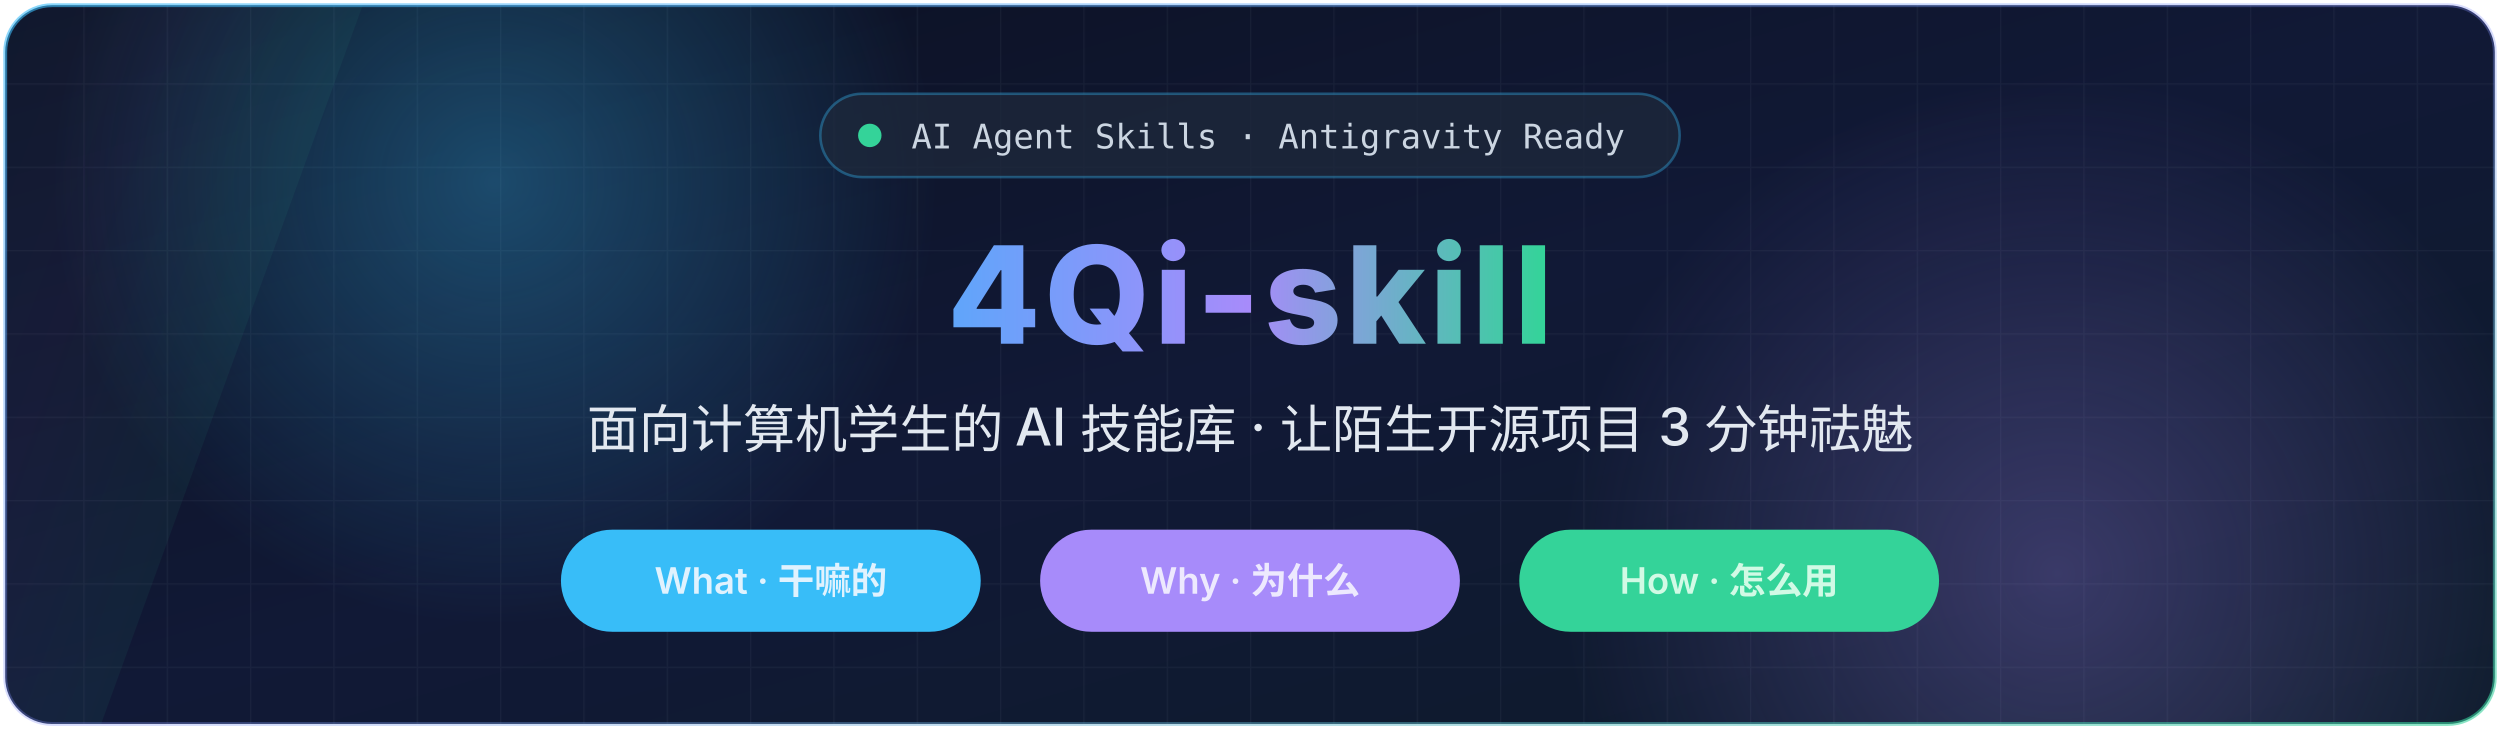
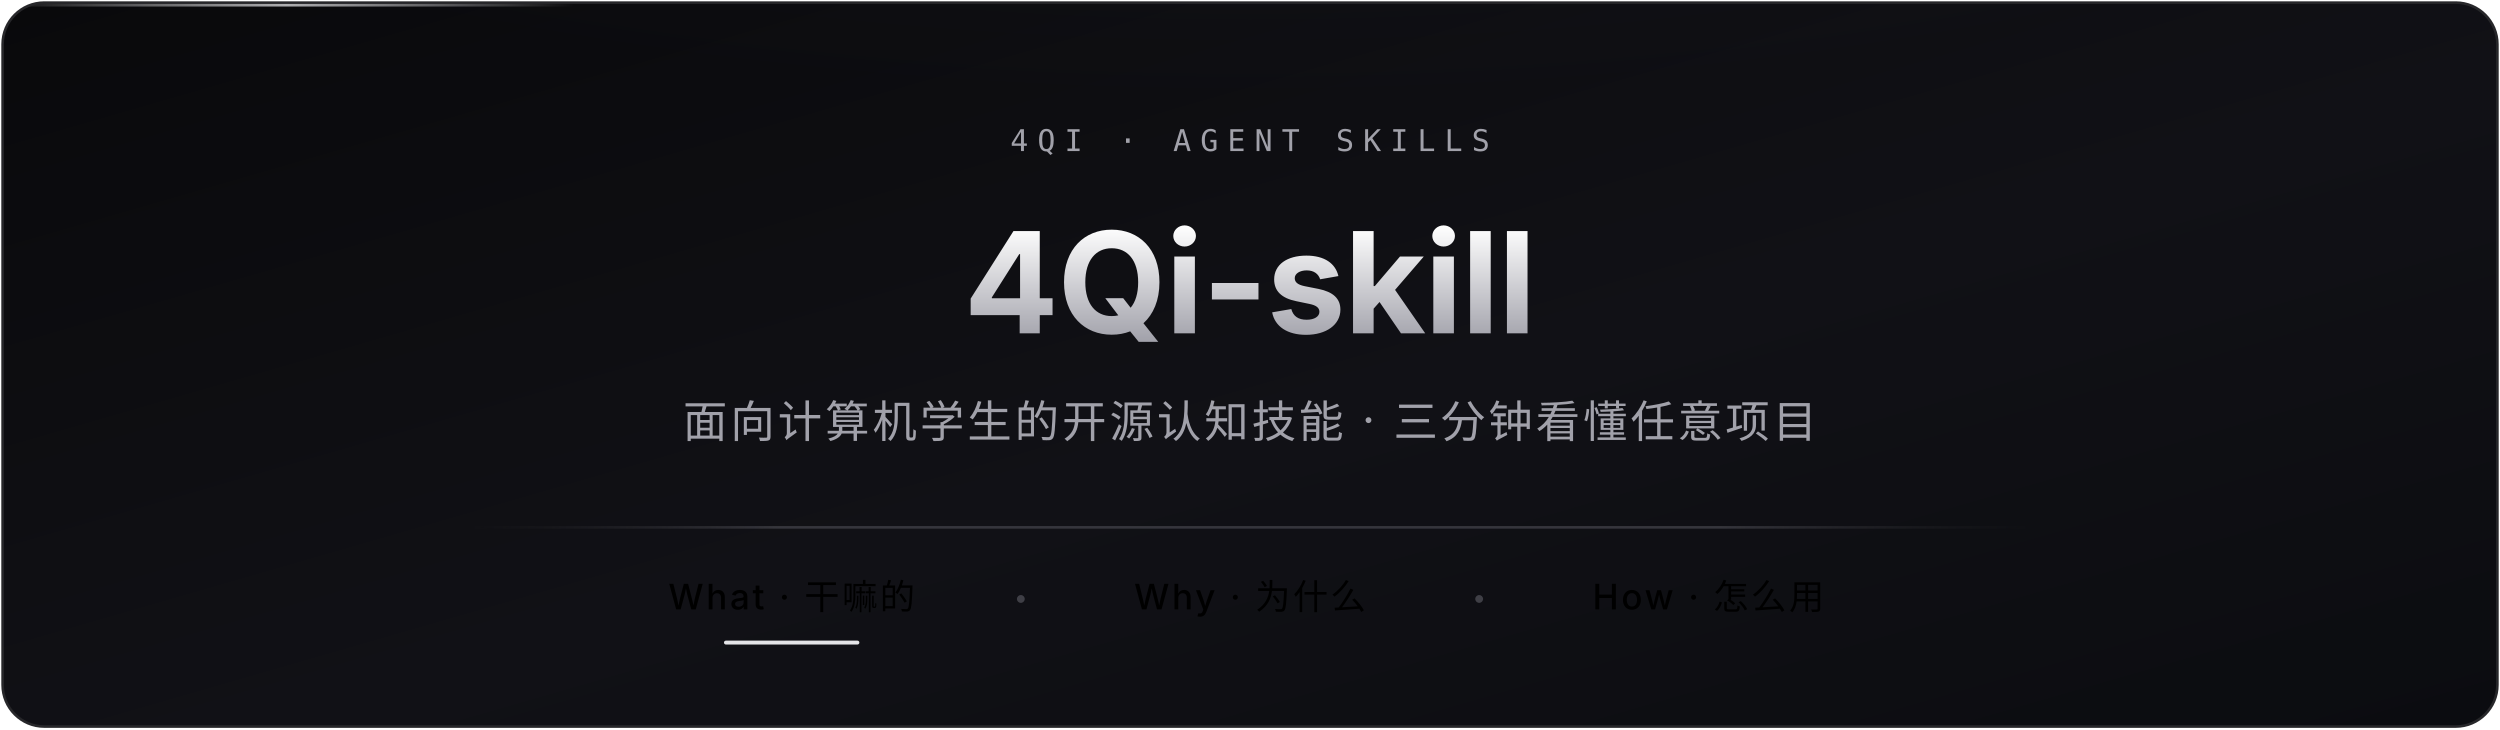
<svg xmlns="http://www.w3.org/2000/svg" viewBox="0 0 960 280" width="100%" height="280">
  <defs>
-     <linearGradient id="bg" x1="0%" y1="0%" x2="100%" y2="100%">
-       <stop offset="0%" stop-color="#0b1020" />
-       <stop offset="50%" stop-color="#111936" />
-       <stop offset="100%" stop-color="#0d1b2a" />
+     <linearGradient id="canvasBg" x1="0%" y1="0%" x2="100%" y2="100%">
+       <stop offset="0%" stop-color="#09090b" />
+       <stop offset="55%" stop-color="#111116" />
+       <stop offset="100%" stop-color="#0b0c10" />
    </linearGradient>
-     <linearGradient id="titleGrad" x1="0%" y1="0%" x2="100%" y2="0%">
-       <stop offset="0%" stop-color="#60a5fa" />
-       <stop offset="50%" stop-color="#a78bfa" />
-       <stop offset="100%" stop-color="#34d399" />
+     <radialGradient id="topGlow" cx="50%" cy="0%" r="65%">
+       <stop offset="0%" stop-color="#e4e4e7" stop-opacity="0.11" />
+       <stop offset="55%" stop-color="#a5b4fc" stop-opacity="0.04" />
+       <stop offset="100%" stop-color="#09090b" stop-opacity="0" />
+     </radialGradient>
+     <linearGradient id="silverText" x1="0%" y1="0%" x2="0%" y2="100%">
+       <stop offset="0%" stop-color="#ffffff" />
+       <stop offset="100%" stop-color="#a1a1aa" />
    </linearGradient>
-     <linearGradient id="borderGrad" x1="0%" y1="0%" x2="100%" y2="100%">
-       <stop offset="0%" stop-color="#38bdf8" stop-opacity="0.6" />
-       <stop offset="50%" stop-color="#818cf8" stop-opacity="0.3" />
-       <stop offset="100%" stop-color="#34d399" stop-opacity="0.6" />
+     <linearGradient id="hairlineGlow" x1="0%" y1="0%" x2="100%" y2="0%">
+       <stop offset="0%" stop-color="#ffffff" stop-opacity="0" />
+       <stop offset="50%" stop-color="#e4e4e7" stop-opacity="0.75" />
+       <stop offset="100%" stop-color="#ffffff" stop-opacity="0" />
    </linearGradient>
-     <radialGradient id="orb1" cx="50%" cy="50%" r="50%">
-       <stop offset="0%" stop-color="#38bdf8" stop-opacity="0.32" />
-       <stop offset="100%" stop-color="#38bdf8" stop-opacity="0" />
-     </radialGradient>
-     <radialGradient id="orb2" cx="50%" cy="50%" r="50%">
-       <stop offset="0%" stop-color="#a78bfa" stop-opacity="0.28" />
-       <stop offset="100%" stop-color="#a78bfa" stop-opacity="0" />
-     </radialGradient>
-     <pattern id="grid" width="32" height="32" patternUnits="userSpaceOnUse">
-       <path d="M 32 0 L 0 0 0 32" fill="none" stroke="#94a3b8" stroke-opacity="0.07" stroke-width="1" />
-     </pattern>
-     <clipPath id="cardClip">
-       <rect x="2" y="2" width="956" height="276" rx="18" />
+     <linearGradient id="dividerFade" x1="0%" y1="0%" x2="100%" y2="0%">
+       <stop offset="0%" stop-color="#27272a" stop-opacity="0" />
+       <stop offset="20%" stop-color="#3f3f46" stop-opacity="0.8" />
+       <stop offset="80%" stop-color="#3f3f46" stop-opacity="0.8" />
+       <stop offset="100%" stop-color="#27272a" stop-opacity="0" />
+     </linearGradient>
+     <clipPath id="frameClip">
+       <rect x="1" y="1" width="958" height="278" rx="16" />
    </clipPath>
  </defs>
  <style>
-     .font-sans { font-family: -apple-system, BlinkMacSystemFont, "PingFang SC", "Hiragino Sans GB", "Microsoft YaHei", "Segoe UI", sans-serif; }
-     .font-mono { font-family: ui-monospace, SFMono-Regular, Menlo, Monaco, Consolas, monospace; }
+     .sans { font-family: -apple-system, BlinkMacSystemFont, "SF Pro Display", "PingFang SC", "Helvetica Neue", "Microsoft YaHei", sans-serif; }
+     .mono { font-family: ui-monospace, SFMono-Regular, "SF Mono", Menlo, Monaco, Consolas, monospace; }

-     @keyframes float1 {
-       0%, 100% { transform: translate(0px, 0px) scale(1); }
-       50% { transform: translate(26px, -16px) scale(1.08); }
+     @keyframes breathe {
+       0%, 100% { opacity: 0.75; }
+       50% { opacity: 1; }
    }
-     @keyframes float2 {
-       0%, 100% { transform: translate(0px, 0px) scale(1); }
-       50% { transform: translate(-24px, 18px) scale(1.06); }
+     @keyframes glide {
+       0% { transform: translateX(-260px); opacity: 0; }
+       15% { opacity: 1; }
+       85% { opacity: 1; }
+       100% { transform: translateX(1020px); opacity: 0; }
    }
-     @keyframes scan {
-       0% { transform: translateX(-220px); opacity: 0; }
-       20% { opacity: 0.08; }
-       80% { opacity: 0.08; }
-       100% { transform: translateX(1100px); opacity: 0; }
+     @keyframes focus1 {
+       0%, 100% { fill: #fafafa; }
+       33%, 66% { fill: #71717a; }
    }
-     @keyframes pulseDot {
-       0%, 100% { opacity: 1; transform: scale(1); }
-       50% { opacity: 0.4; transform: scale(0.8); }
+     @keyframes focus2 {
+       0%, 66%, 100% { fill: #71717a; }
+       33% { fill: #fafafa; }
    }
-     @keyframes pillGlow1 {
-       0%, 100% { stroke-opacity: 0.35; fill-opacity: 0.12; }
-       33% { stroke-opacity: 0.95; fill-opacity: 0.24; }
+     @keyframes focus3 {
+       0%, 33%, 100% { fill: #71717a; }
+       66% { fill: #fafafa; }
    }
-     @keyframes pillGlow2 {
-       0%, 100% { stroke-opacity: 0.35; fill-opacity: 0.12; }
-       66% { stroke-opacity: 0.95; fill-opacity: 0.24; }
-     }
-     @keyframes pillGlow3 {
-       0%, 100% { stroke-opacity: 0.95; fill-opacity: 0.24; }
-       50% { stroke-opacity: 0.35; fill-opacity: 0.12; }
+     @keyframes dotSlide {
+       0%, 100% { transform: translateX(0px); }
+       33% { transform: translateX(176px); }
+       66% { transform: translateX(352px); }
    }

-     .orb-a { animation: float1 7s ease-in-out infinite; }
-     .orb-b { animation: float2 8.5s ease-in-out infinite; }
-     .scan-line { animation: scan 5.5s linear infinite; }
-     .dot-pulse { animation: pulseDot 2s ease-in-out infinite; transform-origin: 334px 52px; }
-     .pill-1 { animation: pillGlow1 4.5s ease-in-out infinite; }
-     .pill-2 { animation: pillGlow2 4.5s ease-in-out infinite; }
-     .pill-3 { animation: pillGlow3 4.5s ease-in-out infinite; }
+     .ambient { animation: breathe 8s ease-in-out infinite; }
+     .specular { animation: glide 7s cubic-bezier(0.4, 0, 0.2, 1) infinite; }
+     .t1 { animation: focus1 7.5s ease-in-out infinite; }
+     .t2 { animation: focus2 7.5s ease-in-out infinite; }
+     .t3 { animation: focus3 7.5s ease-in-out infinite; }
+     .dot-slide { animation: dotSlide 7.5s cubic-bezier(0.4, 0, 0.2, 1) infinite; }
  </style>
-   <g clip-path="url(#cardClip)">
-     <rect x="0" y="0" width="960" height="280" fill="url(#bg)" />
-     <rect x="0" y="0" width="960" height="280" fill="url(#grid)" />
-     <circle class="orb-a" cx="190" cy="70" r="170" fill="url(#orb1)" />
-     <circle class="orb-b" cx="790" cy="220" r="190" fill="url(#orb2)" />
-     <rect class="scan-line" x="0" y="0" width="140" height="280" fill="url(#titleGrad)" opacity="0.06" transform="skewX(-20)" />
-     <rect x="315" y="36" width="330" height="32" rx="16" fill="#1e293b" fill-opacity="0.75" stroke="#38bdf8" stroke-opacity="0.35" stroke-width="1" />
-     <circle class="dot-pulse" cx="334" cy="52" r="4.5" fill="#34d399" />
-     <text x="350" y="57" fill="#cbd5e1" font-size="13" font-weight="500" class="font-mono">AI Agent Skills · Antigravity Ready</text>
-     <text x="480" y="132" text-anchor="middle" fill="url(#titleGrad)" font-size="52" font-weight="800" letter-spacing="1.5" class="font-sans">4Qi-skill</text>
-     <text x="480" y="172" text-anchor="middle" fill="#e2e8f0" font-size="20" font-weight="500" class="font-sans">面向计算机学生的 AI 技能库 · 让陌生开源项目 3 分钟祛魅</text>
-     <g transform="translate(216, 204)">
-       <rect class="pill-1" x="0" y="0" width="160" height="38" rx="19" fill="#38bdf8" stroke="#38bdf8" stroke-width="1.2" />
-       <text x="80" y="24" text-anchor="middle" fill="#e0f2fe" font-size="14" font-weight="600" class="font-sans">What · 干嘛的</text>
-       <rect class="pill-2" x="184" y="0" width="160" height="38" rx="19" fill="#a78bfa" stroke="#a78bfa" stroke-width="1.2" />
-       <text x="264" y="24" text-anchor="middle" fill="#ede9fe" font-size="14" font-weight="600" class="font-sans">Why · 为什么</text>
-       <rect class="pill-3" x="368" y="0" width="160" height="38" rx="19" fill="#34d399" stroke="#34d399" stroke-width="1.2" />
-       <text x="448" y="24" text-anchor="middle" fill="#d1fae5" font-size="14" font-weight="600" class="font-sans">How · 怎么用</text>
+   <g clip-path="url(#frameClip)">
+     <rect x="0" y="0" width="960" height="280" fill="url(#canvasBg)" />
+     <ellipse class="ambient" cx="480" cy="0" rx="520" ry="190" fill="url(#topGlow)" />
+     <rect x="0" y="1" width="220" height="1.5" fill="url(#hairlineGlow)" class="specular" />
+     <text x="480" y="58" text-anchor="middle" fill="#a1a1aa" font-size="11.5" font-weight="500" letter-spacing="3.5" class="mono">4QI · AGENT SKILLS</text>
+     <text x="480" y="128" text-anchor="middle" fill="url(#silverText)" font-size="54" font-weight="700" letter-spacing="-0.5" class="sans">4Qi-skill</text>
+     <text x="480" y="168" text-anchor="middle" fill="#a1a1aa" font-size="17" font-weight="400" letter-spacing="1.2" class="sans">面向计算机学生的开源认知技能 · 三分钟看懂任意项目</text>
+     <rect x="180" y="202" width="600" height="1" fill="url(#dividerFade)" />
+     <g transform="translate(244, 234)">
+       <text x="60" y="0" text-anchor="middle" font-size="13.5" font-weight="500" letter-spacing="1" class="sans t1">What · 干嘛的</text>
+       <circle cx="148" cy="-4" r="1.5" fill="#3f3f46" />
+       <text x="236" y="0" text-anchor="middle" font-size="13.5" font-weight="500" letter-spacing="1" class="sans t2">Why · 为什么</text>
+       <circle cx="324" cy="-4" r="1.5" fill="#3f3f46" />
+       <text x="412" y="0" text-anchor="middle" font-size="13.5" font-weight="500" letter-spacing="1" class="sans t3">How · 怎么用</text>
+       <rect class="dot-slide" x="34" y="12" width="52" height="1.5" rx="0.75" fill="#e4e4e7" />
    </g>
  </g>
-   <rect x="2" y="2" width="956" height="276" rx="18" fill="none" stroke="url(#borderGrad)" stroke-width="1.5" />
+   <rect x="1" y="1" width="958" height="278" rx="16" fill="none" stroke="#27272a" stroke-width="1" />
</svg>
